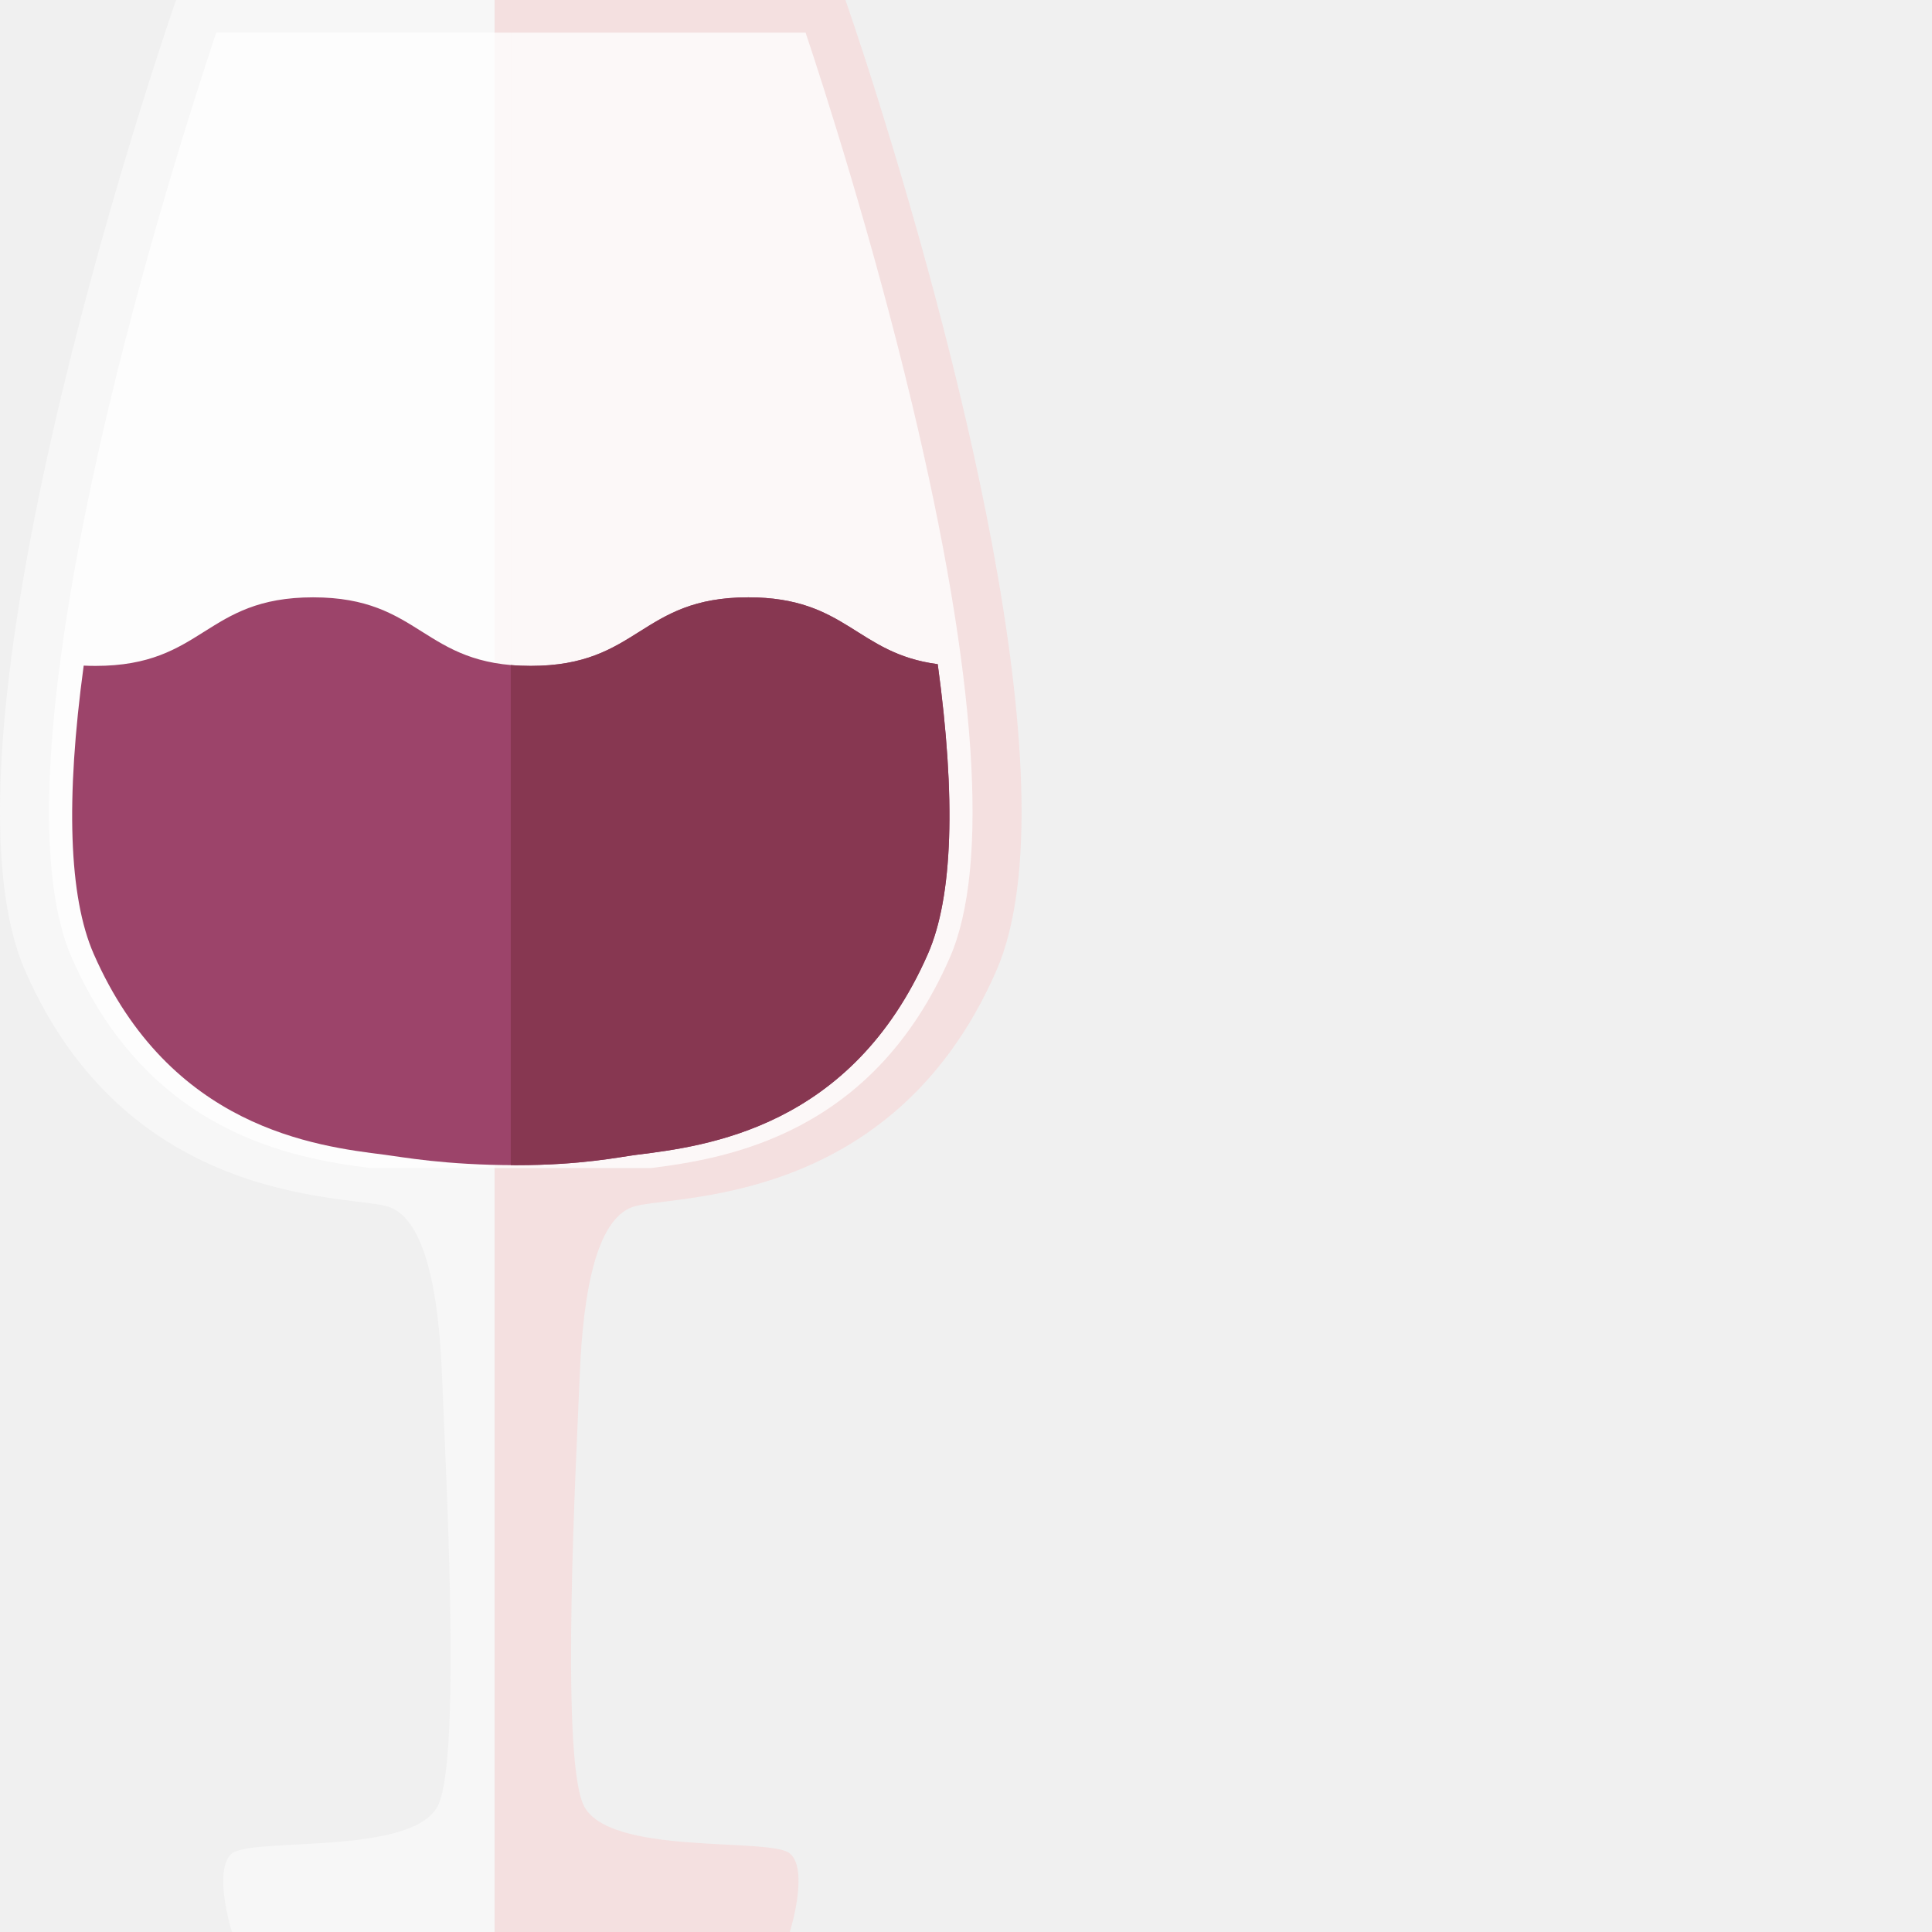
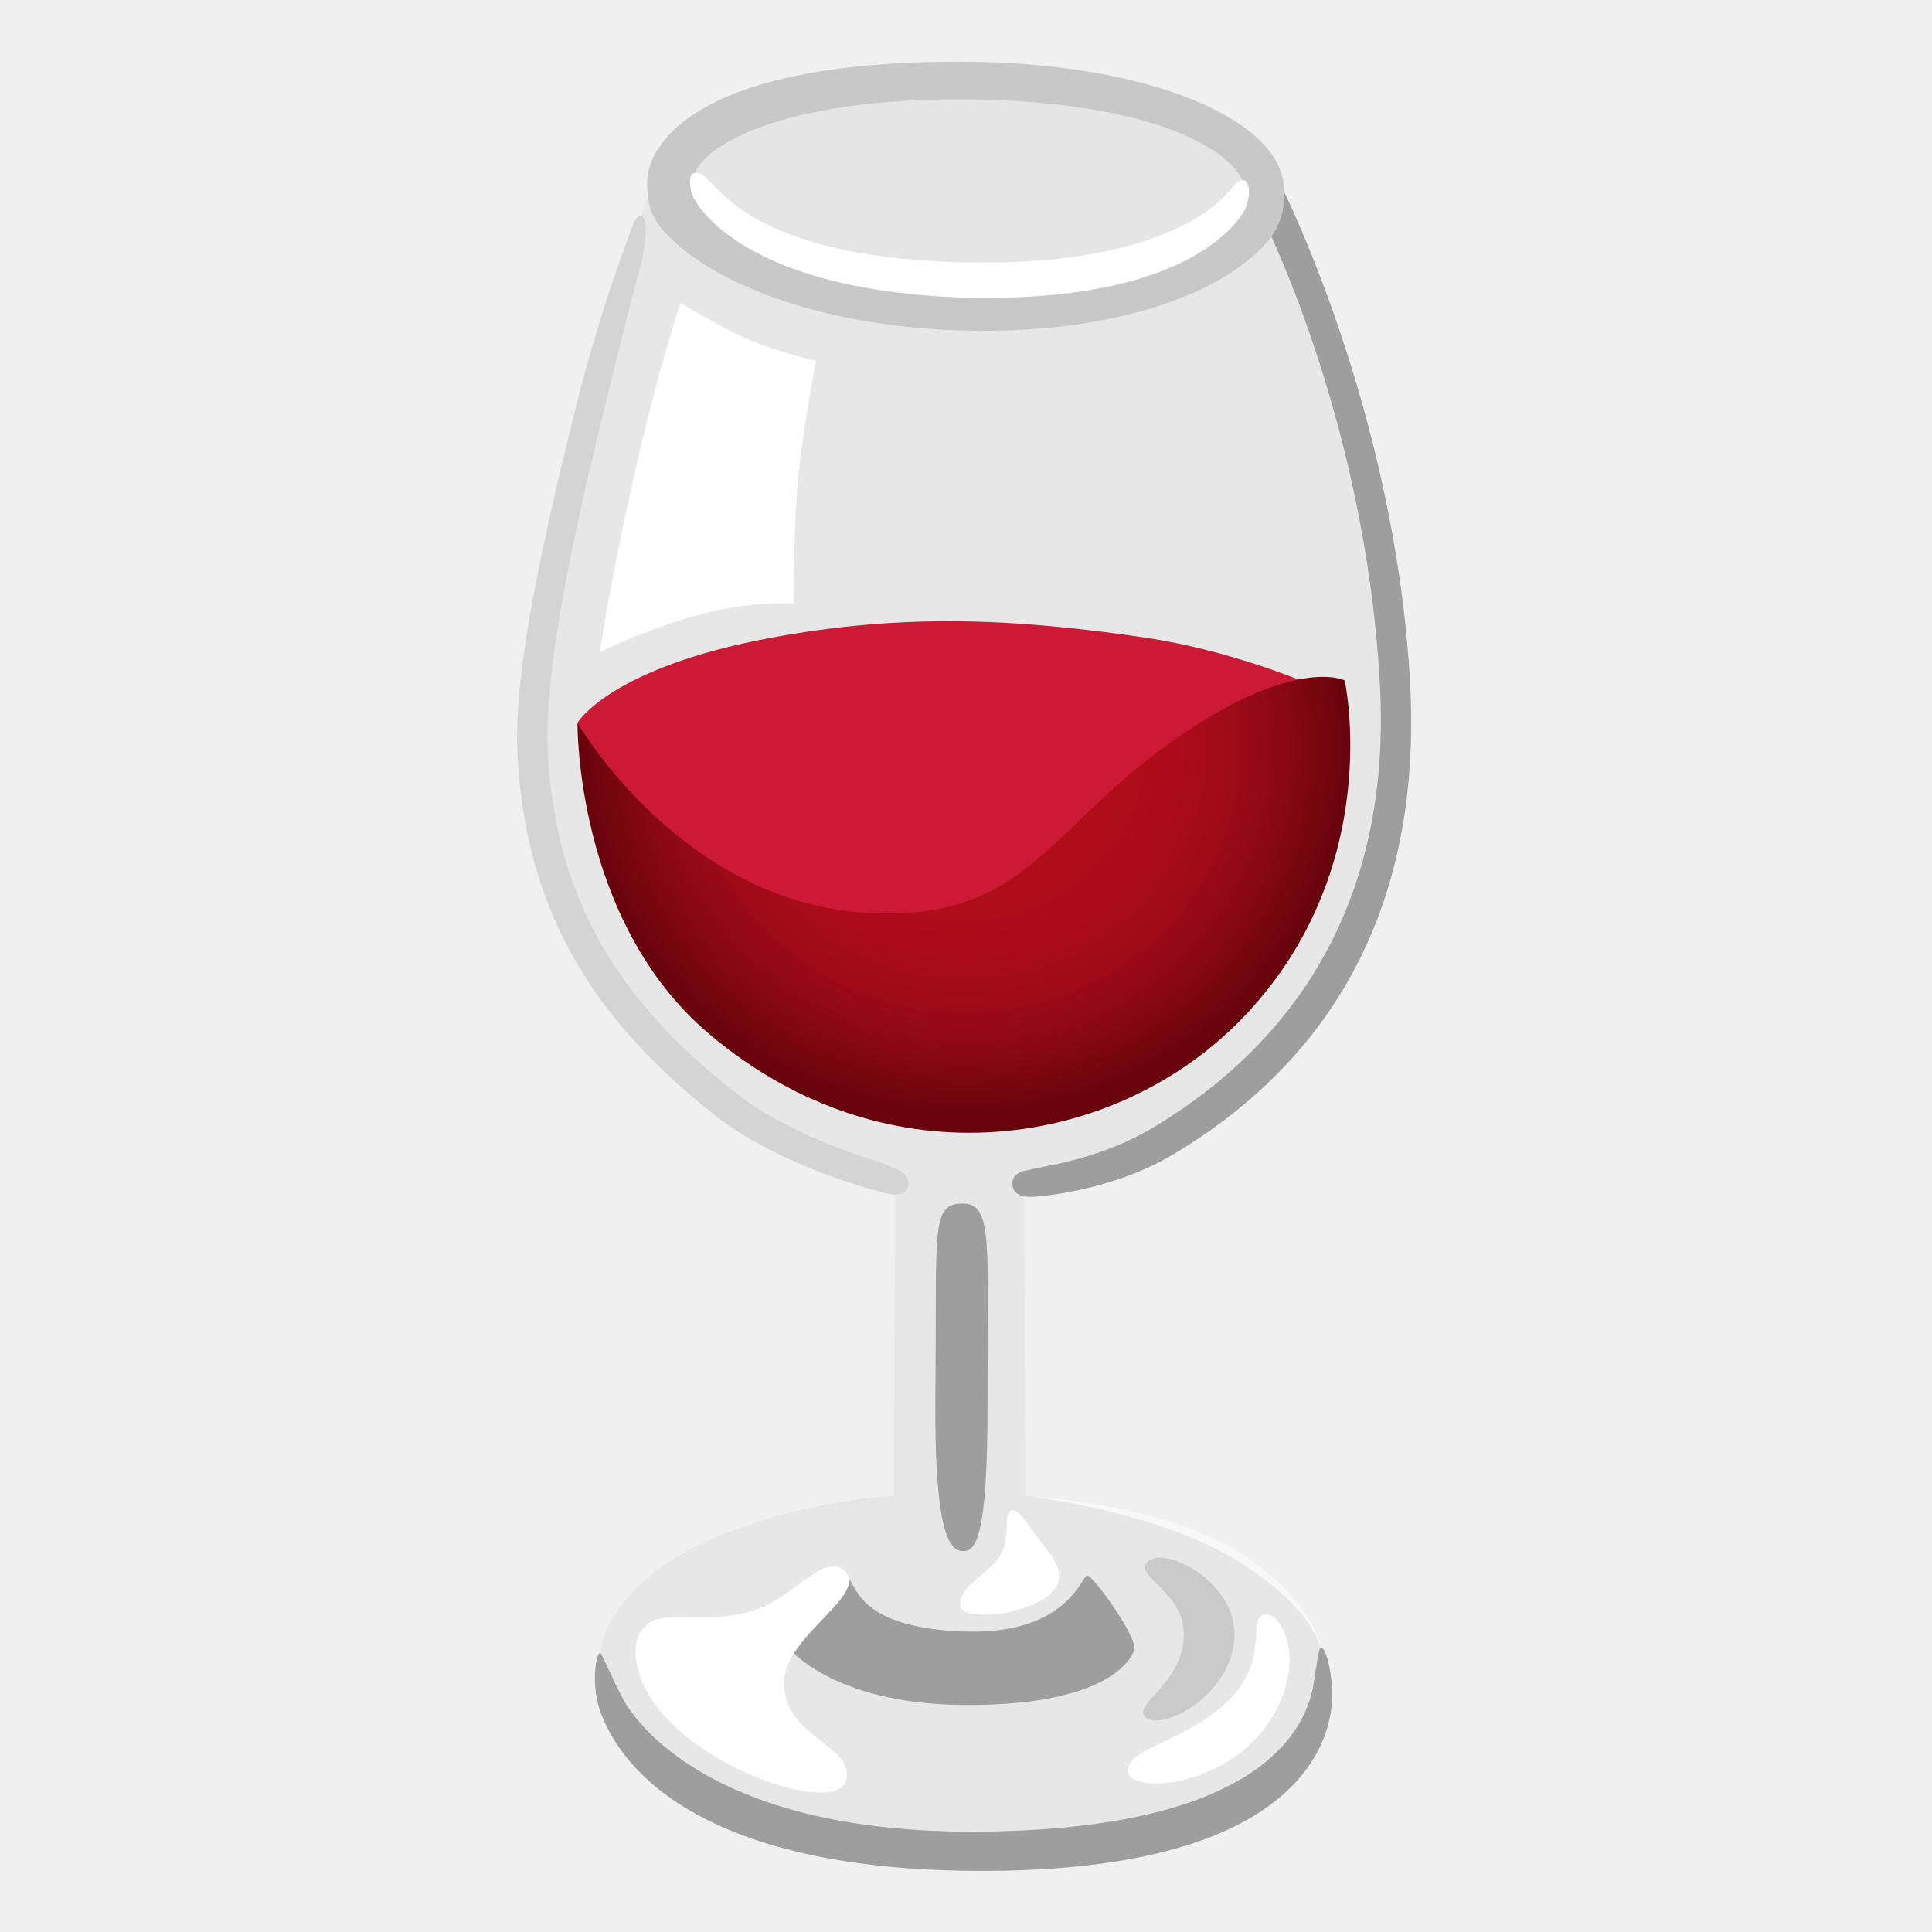
- <svg xmlns="http://www.w3.org/2000/svg" height="800px" width="800px" version="1.1" id="_x35_" viewBox="0 0 512 512" xml:space="preserve">
-   <g>
-     <g>
-       <path style="fill:#F7F7F7;" d="M139.715,0v512H61.471c0,0-5.206-16.5,0-20.827c0.22-0.147,0.513-0.367,0.807-0.441    c7.773-3.593,48.105,0.734,53.972-12.612c6.087-13.932,1.687-92.178,0.88-113.884c-0.88-21.705-4.4-40.845-13.933-44.365    c-9.533-3.446-68.711,0.88-96.504-62.551C-21.1,193.815,46.658,0,46.658,0H139.715z" />
-       <path style="fill:#F4E0E0;" d="M264.012,257.32c-27.793,63.431-86.898,59.105-96.431,62.551    c-9.606,3.52-13.053,22.659-13.933,44.365c-0.88,21.707-5.207,99.952,0.88,113.884c6.087,13.933,49.499,8.653,54.779,13.053    c5.207,4.327,0,20.827,0,20.827h-78.245V0h92.984c0,0,3.593,10.193,8.727,26.619C250.079,81.984,285.498,208.335,264.012,257.32z" />
-     </g>
-     <g>
-       <path style="opacity:0.77;fill:#FFFFFF;" d="M135.397,8.657v300.878H98.144c-20.24-2.567-58.665-8.946-79.124-55.732    c-10.633-24.2-7.114-75.018,10.046-146.957c10.56-44.146,23.393-83.67,28.232-98.19H135.397z" />
-       <path style="opacity:0.77;fill:#FFFFFF;" d="M251.7,253.803c-20.459,46.785-58.884,53.165-79.051,55.732h-37.252V8.657h78.098    c4.84,14.52,17.599,54.044,28.159,98.19C258.887,178.785,262.333,229.603,251.7,253.803z" />
-     </g>
-     <g>
-       <path style="fill:#9C446A;" d="M245.906,252.796c-20.234,46.141-58.743,50.939-77.252,53.244    c-4.41,0.553-14.496,2.741-31.812,2.741c-19.022,0-30.598-2.221-34.76-2.741c-18.507-2.305-57.017-7.103-77.251-53.244    c-6.607-15.08-7.458-41.037-2.651-76.4c1,0.049,2.048,0.074,3.13,0.074c28.831,0,28.831-18.169,57.67-18.169    c28.831,0,28.831,18.169,57.662,18.169c28.839,0,28.839-18.169,57.669-18.169c26.106,0,28.583,14.882,50.196,17.715    C253.371,211.57,252.538,237.659,245.906,252.796z" />
-       <path style="fill:#873751;" d="M245.906,252.796c-20.234,46.141-58.743,50.939-77.252,53.244    c-4.409,0.553-14.502,2.741-31.812,2.741c-0.495,0-0.991,0-1.478-0.008V176.247c1.652,0.149,3.403,0.223,5.277,0.223    c28.839,0,28.839-18.169,57.669-18.169c26.106,0,28.583,14.882,50.196,17.715C253.371,211.57,252.538,237.659,245.906,252.796z" />
-     </g>
-   </g>
+ <svg xmlns="http://www.w3.org/2000/svg" width="800px" height="800px" viewBox="0 0 128 128" aria-hidden="true" role="img" class="iconify iconify--noto" preserveAspectRatio="xMidYMid meet">
+   <path d="M43.34 11.83l11.98 6.53l17.92.49l11.11-6.5l1.58 4.22s6.99 18.86 6.46 29.41c-.49 9.88-1.7 18.62-10.81 26.51c-6.86 5.93-13.71 6.46-13.71 6.46L68 99.13s8.97.4 14.24 3.82c4.76 3.09 5.54 6.07 5.54 8.04c0 1.98-1.85 12.13-24.26 11.87s-23.74-11.21-23.74-13.19c0-1.98 2.12-5.79 8.44-8.18c5.93-2.24 11.08-1.98 11.08-1.98V78.56s-8.31-2.11-14.64-8.18c-3.91-3.75-10.42-12.26-9.49-26.11c.8-12.14 8.17-32.44 8.17-32.44z" opacity=".5" fill="#ffffff" />
+   <path d="M43.34 11.83l4.75-4.35l7.38-2.37l17.01.13l7.78 3.3l4.09 3.82l1.58 4.22s6.99 18.86 6.46 29.41c-.49 9.88-1.7 18.62-10.81 26.51c-6.86 5.93-13.71 6.46-13.71 6.46l.06 20.14s9.02 1.03 14.3 4.46c4.76 3.09 5.55 5.47 5.55 7.45c0 1.98-1.85 12.13-24.26 11.87s-23.74-11.21-23.74-13.19c0-1.98 2.12-5.79 8.44-8.18c5.93-2.24 11.01-2.4 11.01-2.4l.07-20.54s-8.31-2.11-14.64-8.18c-3.91-3.75-10.42-12.26-9.49-26.11c.8-12.15 8.17-32.45 8.17-32.45z" opacity=".7" fill="#e0e0e0" />
+   <path d="M58.59 79.03c-.29-.09-6.77-1.66-11.17-5.1c-8.56-6.7-12.62-14.09-13.14-23.95c-.31-5.82 2.08-15.71 3.78-22.64c1.74-7.06 3.84-12.34 3.86-12.4c0 0 .28-.8.58-.65c.63.32 0 3.1 0 3.1c-.48 1.78-.94 3.46-2.64 10.42c-1.67 6.81-3.86 16.5-3.57 22.05c.49 9.23 4.3 16.17 12.37 22.48c4.1 3.21 9.31 4.47 10.02 4.81s1.63.5 1.5 1.41c-.14.94-1.59.47-1.59.47z" fill="#d4d4d4" />
+   <path d="M68.62 79.28c-.75.07-1.48-.06-1.54-.79c-.08-.9 1.04-.96 1.04-.96c.74-.27 4.53-.58 8.28-2.83c10.57-6.34 15.69-16.29 15.03-29.19c-.92-17.79-7.9-31.34-7.97-31.47l1.32-1.94c.07.14 7.7 15.08 8.65 33.31c.71 13.69-4.4 24.3-15.65 31.04c-4.1 2.46-8.77 2.79-9.16 2.83z" fill="#9e9e9e" />
+   <path d="M65.13 21.92c-.25 0-.5 0-.75-.01c-8.8-.13-16.32-2.61-19.96-6.13c-1.3-1.25-1.48-2.12-1.55-3.5c-.13-2.37 2.69-8.29 21.06-8.19c12.11.06 21.1 3.81 21.15 8.51c.02 1.42-.23 2.58-1.58 3.92c-3.45 3.39-10.29 5.4-18.37 5.4zm-2.1-15.34c-12.04.1-17.2 3.42-17.15 5.57c.01.55.05.86.71 1.54c2.4 2.5 8.85 5.08 17.84 5.21c8.96.15 14.65-2.25 16.97-4.54c.75-.73 1.13-.97 1.13-1.55c0-2.27-4.87-5.94-17.75-6.22c-.59 0-1.18-.01-1.75-.01z" fill="#c8c8c8" />
+   <path d="M65.32 19.74c-.81 0-1.66-.02-2.54-.07c-14-.74-16.72-6.35-16.85-6.61c-.24-.5-.35-1.47.03-1.58c.51-.15.78.3 1.3.78c.84.78 3.87 4.83 16.52 5.12c12.4.29 16.39-3.49 17.12-4.15c.55-.5 1.13-1.54 1.59-1.24c.46.3.22 1.5-.05 1.97c-.42.72-3.55 5.78-17.12 5.78z" fill="#ffffff" />
+   <path d="M63.79 79.74c-2.15 0-1.71 1.65-1.82 12.62c-.08 8.75.83 10.31 1.73 10.4c.91.08 1.73-.58 1.73-9.82c.01-10.72.34-13.2-1.64-13.2z" fill="#9e9e9e" />
+   <path d="M67.11 100.05c-.82.07.07 1.86-1.04 3.28c-.88 1.12-2.53 1.79-2.46 3.05c.07 1.27 6.55.45 6.55-1.94c0-.93-.68-1.58-1.34-2.46s-1.3-1.97-1.71-1.93z" fill="#ffffff" />
+   <path d="M52.14 109.06s2.85 3.82 11.63 3.9c8.86.08 11.05-2.6 11.38-3.66c.24-.8-2.76-4.99-3.13-4.92c-.37.07-1.34 3.96-8.19 3.71s-7.03-2.94-7.58-3.45c-.44-.41-4.11 4.42-4.11 4.42z" fill="#9e9e9e" />
+   <path d="M43.95 107.2c-2.22.29-2.32 2.87-.89 5.21c2.9 4.77 12.53 8.03 13.03 5.44c.45-2.31-4.61-2.9-4.1-6.78c.37-2.83 5.44-5.44 4.02-6.93c-1.41-1.49-3.57 2.01-6.48 2.68c-2.54.59-3.87.16-5.58.38z" fill="#ffffff" />
+   <path d="M76.12 103.4c-1.24.99 2.46 2.01 2.31 5.06c-.15 3.05-3.2 4.37-2.61 5.21c.89 1.27 6.14-1.42 5.96-5.59c-.15-3.41-4.54-5.57-5.66-4.68z" fill="#cacaca" />
+   <path d="M74.78 117.48c.45 1.41 6.37.8 9.16-3.2c2.9-4.17.89-7.67-.22-7.3c-1.12.37.45 2.98-2.38 5.73c-2.84 2.75-7.06 3.19-6.56 4.77z" fill="#ffffff" />
+   <path d="M39.79 109.54c-.26-.24-.73 2.12.06 4.06c.67 1.64 4.1 10.2 24.65 10.35c22.86.17 24.03-9.63 23.74-12.37c-.19-1.81-.54-2.43-.72-2.43c-.17-.01-.35 1.6-.5 2.47c-.48 2.72-3.16 9.58-22.15 9.73c-17.28.14-22.34-6.93-23.23-8.19c-.63-.9-1.7-3.48-1.85-3.62z" fill="#9e9e9e" />
+   <path d="M38.26 47.89l3.07 8.36l11.26 6.06L67 65.03l14.33-12.45l5.03-7.42s-4.94-2.1-10.52-2.92c-8.7-1.28-16.09-1.6-24.79.02c-10.69 1.99-12.79 5.63-12.79 5.63z" fill="#cc1935" />
+   <radialGradient id="IconifyId17ecdb2904d178eab21458" cx="63.951" cy="49.576" r="25.281" gradientTransform="matrix(-.00271 1 -1.0419 -.00283 115.778 -14.234)" gradientUnits="userSpaceOnUse">
+     <stop offset=".404" stop-color="#af0d1a" />
+     <stop offset=".535" stop-color="#ab0c19" />
+     <stop offset=".667" stop-color="#9f0b17" />
+     <stop offset=".801" stop-color="#8a0813" />
+     <stop offset=".935" stop-color="#6e050d" />
+     <stop offset=".96" stop-color="#68040c" />
+   </radialGradient>
+   <path d="M57.96 60.51c10.06.34 11.43-5.54 19.62-11.34s11.51-4.09 11.51-4.09s2.75 12.47-6.74 22.34c-8.27 8.61-23.42 11.2-35.38 1.07c-8.87-7.51-8.71-20.6-8.71-20.6s6.99 12.19 19.7 12.62z" fill="url(#IconifyId17ecdb2904d178eab21458)" />
+   <path d="M45.09 20.08s-1.41 3.97-3.19 11.93c-1.53 6.84-2.16 11.19-2.16 11.19s3.22-1.6 6.81-2.54c3.25-.85 6.06-.68 6.06-.68s-.09-5.21.34-8.97c.35-3.1 1.11-7.09 1.11-7.09s-2.82-.68-4.53-1.45c-1.71-.77-4.44-2.39-4.44-2.39z" fill="#ffffff" />
</svg>
